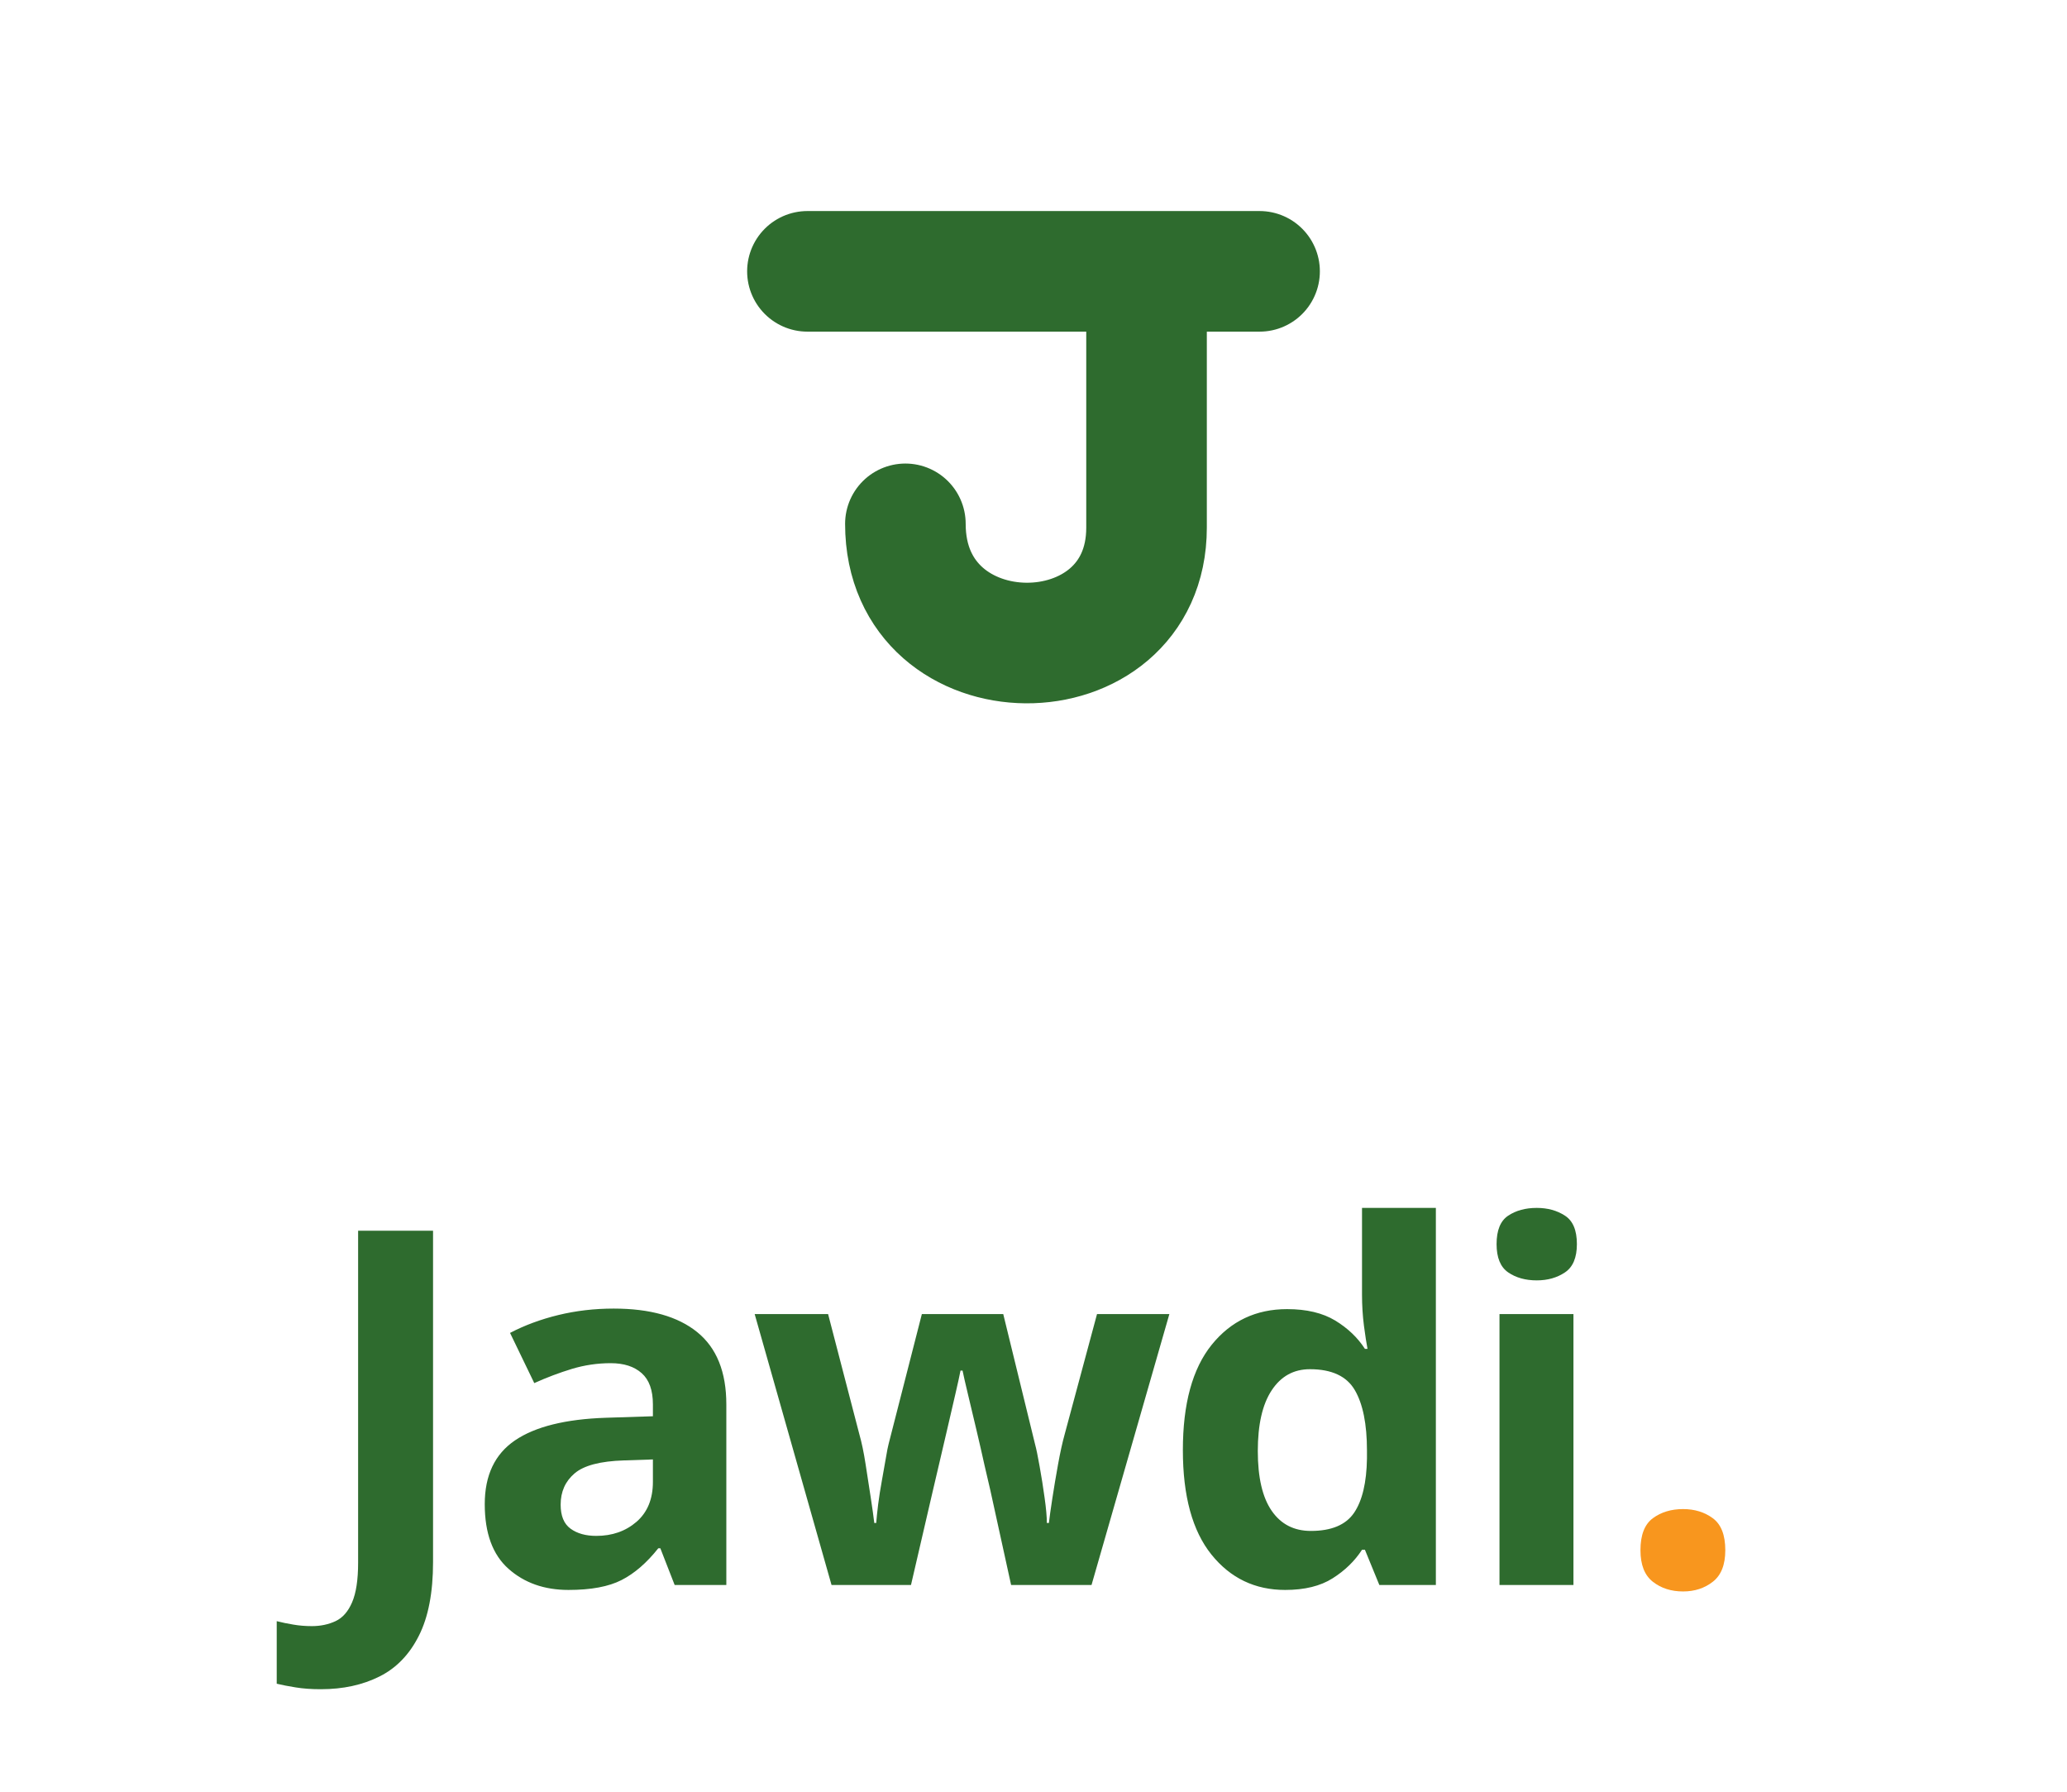
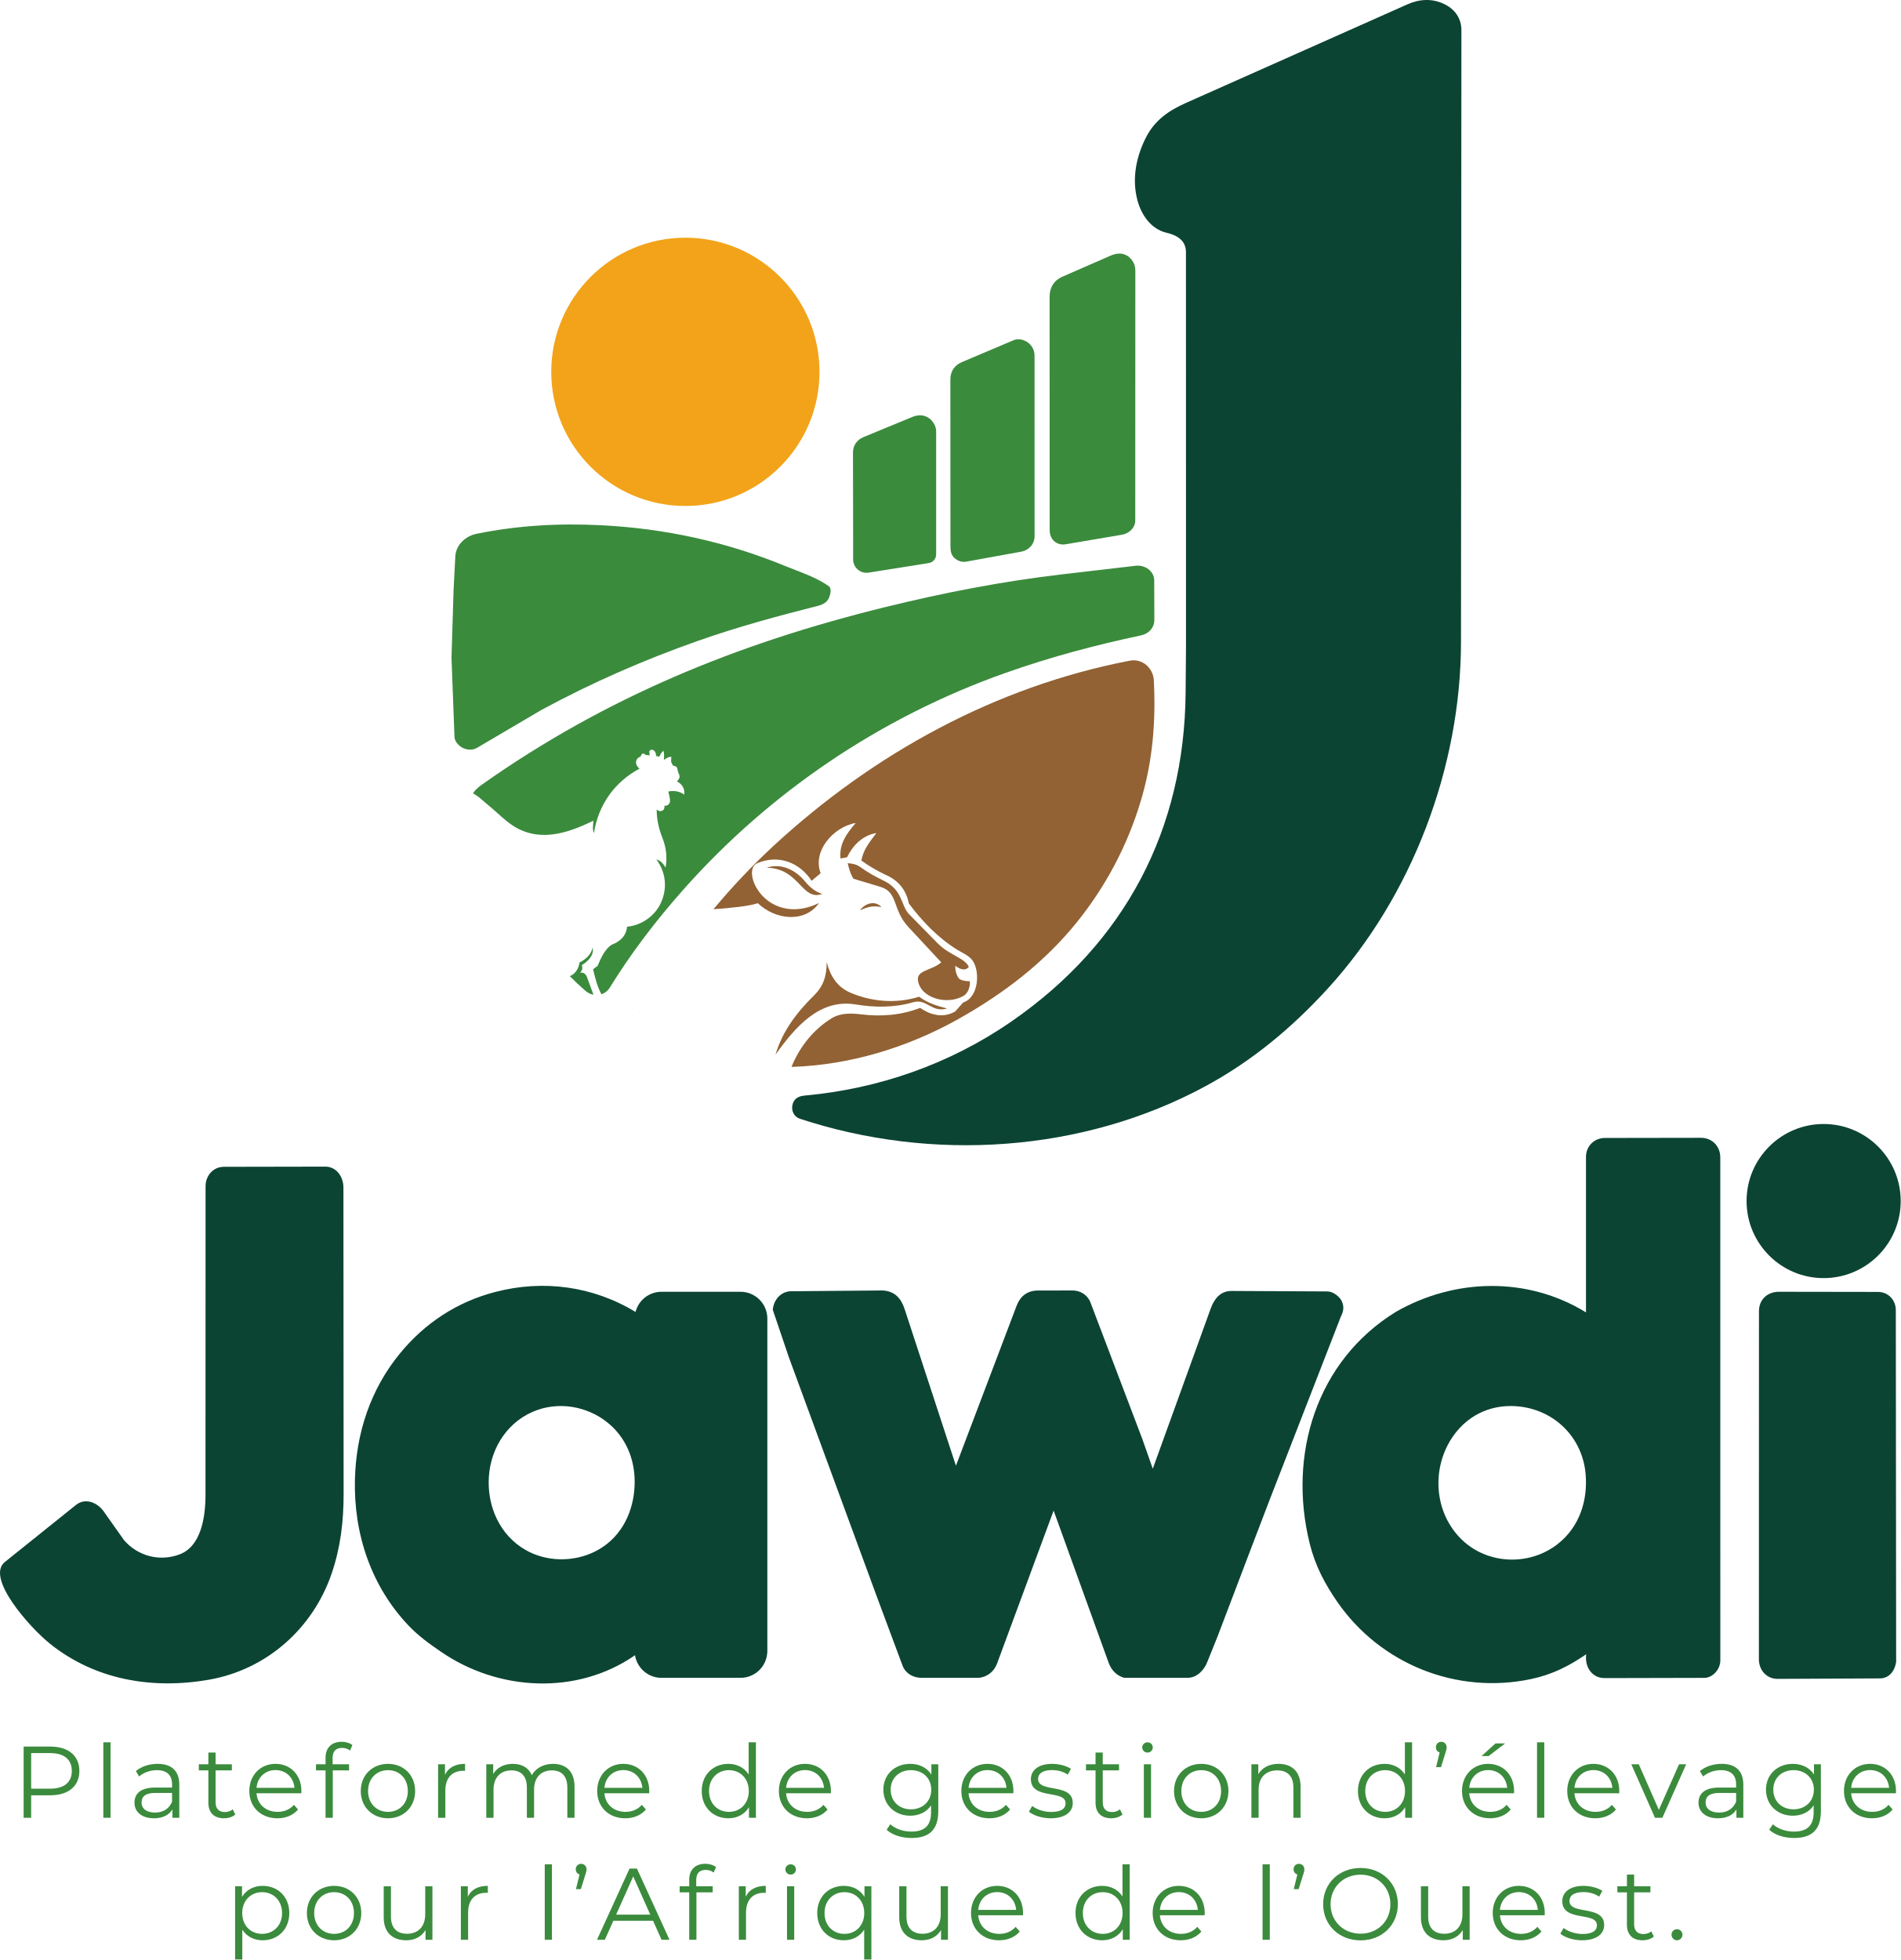
- <svg xmlns="http://www.w3.org/2000/svg" viewBox="0 0 300 260">
-   <svg x="80" y="0" width="140" height="140" viewBox="0 0 1024 1024">
-     <path d="M 272 288 H 752 M 632 288 V 560 C 632 724 376 724 376 556" stroke="#2E6B2E" stroke-width="128" fill="none" stroke-linecap="round" stroke-linejoin="round" />
-   </svg>
-   <text x="150" y="230" text-anchor="middle" font-family="Outfit, sans-serif" font-weight="700" font-size="72" letter-spacing="-2" fill="#2E6B2E">Jawdi<tspan fill="#F8961E">.</tspan>
-   </text>
+ <svg xmlns="http://www.w3.org/2000/svg" viewBox="0 0 509.25 525" role="img" aria-label="Jawdi — plateforme de gestion d'élevage">
+   <path fill="#0C4434" d="M270.99,273.58C301.38,252.55 317.31,222.21 317.61,185.45L317.71,173.18L317.7,67.53C317.7,64.18 314.94,62.92 312.52,62.35C308.33,61.37 305.75,57.59 304.69,53.61C303.16,47.85 304.38,41.84 307.08,36.64C309.4,32.19 313.06,29.64 317.58,27.62L377.06,1.15C380.29,-0.29 383.67,-0.43 386.77,1.03C389.57,2.33 391.49,4.76 391.49,8.07L391.38,171.92C391.36,205.51 378.26,240.17 355.55,264.95C346.04,275.33 335.39,284.21 322.93,290.95C290.02,308.74 249.67,311.32 214.29,299.67C212.67,299.13 211.98,297.52 212.26,296.09C212.58,294.45 213.65,293.63 215.51,293.46C235.35,291.67 254.42,285.04 270.99,273.58Z" />
+   <path fill="#926234" d="M171.33,271.13C171.42,271.15 171.49,271.16 171.58,271.19C171.49,271.21 171.42,271.21 171.32,271.21C171.32,271.18 171.33,271.16 171.33,271.13Z" />
+   <path fill="#926234" d="M220.25,239.46C214.71,241.41 214.26,232.58 205.37,232.42C209.13,231.14 213.02,232.9 215.61,236.05C216.94,237.65 218.35,238.83 220.25,239.46Z" />
+   <path fill="#926234" d="M236.13,243.01C234.13,242.5 232.49,242.84 230.39,243.84C231.55,242.08 234.41,240.99 236.13,243.01Z" />
+   <path fill="#926234" d="M227.79,265.89C233.58,268.38 240.18,268.87 246.24,266.98C248.51,268.69 250.96,269.41 253.75,270.14C249.43,271.32 248.32,267.37 244.58,268.47C239.47,269.95 234.28,269.88 229.22,269.05C219.61,267.46 213.14,274.97 207.75,282.48C209.62,276.17 213.46,271.15 218.05,266.65C220.54,264.18 221.46,261.53 221.46,257.73C222.43,261.43 224.24,264.36 227.79,265.89Z" />
+   <path fill="#926234" d="M255.93,258.68C255.84,259.74 256.13,260.96 256.76,261.94C257.18,262.57 258.44,262.81 259.78,262.84C260.02,263.92 259.41,265.96 258.22,266.69C253.77,269.39 246.5,267.36 245.89,262.51C245.56,259.83 249.84,259.9 252.14,257.76L243.36,248.33C238.98,243.65 240.67,238.99 235.87,237.55L228.65,235.39C227.91,234.36 227.37,232.49 227.09,231.21C228.48,231.31 229.48,231.56 230.34,232.17C232.41,233.66 234.47,234.81 236.73,235.9C241.94,238.42 241.24,242.55 243.59,244.94L251.15,252.64C254.36,255.91 258.48,256.58 259.54,259C258.54,260.21 257.05,259.58 255.93,258.68Z" />
+   <path fill="#926234" d="M305.57,214.64C301.99,226.55 296.2,237.45 288.41,247.11C279.68,257.9 268.83,266.15 256.78,272.93C243.06,280.63 227.56,285.3 212.04,285.78C214.19,280.34 218.12,275.55 222.91,272.68C225.19,271.32 228.01,271.37 230.58,271.69C236.07,272.37 241.35,271.95 246.5,269.97C249.39,271.98 252.77,272.72 255.87,270.94L258,268.54C262.28,267.13 262.56,260.04 260.51,257.25C259.54,255.92 257.78,255.24 256.37,254.36C251.25,251.17 247.07,246.81 243.46,241.99C242.76,238.35 240.57,235.7 237.16,234.3C234.92,233.18 232.85,232.05 230.75,230.5C231.28,227.54 232.89,225.66 234.76,223.14C231.04,223.76 228.44,226.47 226.92,229.62L225.17,229.96C224.73,226.14 226.76,223.31 229.24,220.44C223.2,221.48 217.57,228.06 219.84,233.89L217.42,235.93C214.1,230.86 208.36,228.86 202.86,231.22C199.92,232.49 201.71,238.93 206.65,241.89C210.64,244.26 215.19,243.93 219.4,241.88C215.66,247.25 207.8,246.48 203,241.93C200.84,242.69 195.78,243.23 191.13,243.54C196.09,237.59 201.44,231.91 207.26,226.53C234.07,201.79 266.65,183.91 302.59,176.98C306.11,176.29 308.91,179.03 309.09,182.18C309.67,193.27 308.79,203.99 305.57,214.64Z" />
+   <path fill="#F2A31A" d="M219.53,99.6C219.53,119.45 203.44,135.53 183.6,135.53C163.75,135.53 147.67,119.45 147.67,99.6C147.67,79.76 163.75,63.67 183.6,63.67C203.44,63.67 219.53,79.76 219.53,99.6Z" />
+   <path fill="#3B8B3D" d="M158.93,266.3C158.95,266.34 158.98,266.4 158.99,266.44C158.23,266.31 157.51,265.99 156.88,265.44C155.42,264.17 154.01,262.86 152.64,261.47C154.07,260.92 155.01,259.51 155.25,257.8C156.85,257 158.42,255.7 158.74,253.78C159.24,255.76 157.55,257.54 155.87,258.49C156.11,259.24 156.05,259.87 155.38,260.54C156.33,260.39 156.92,260.89 157.23,261.69L158.93,266.3Z" />
+   <path fill="#3B8B3D" d="M309.23,166.01C309.25,168.16 307.74,169.75 305.63,170.2C293.28,172.82 281.24,176.03 269.25,180.28C236.07,192.03 206.38,212.01 183.05,238.3C175.66,246.64 169.1,255.24 163.28,264.65C162.77,265.46 161.99,266.03 161.12,266.31C160,264.29 159.41,261.87 158.87,259.61L160.08,258.72C160.96,256.69 161.95,254.33 163.81,253.07C166,252.28 167.76,250.73 167.98,248.23C171.92,247.85 175.4,245.33 176.99,241.95C178.85,237.99 178.41,233.69 175.84,230.22C177.02,230.51 177.73,231.43 178.3,232.39C178.78,229.64 178.46,227.01 177.47,224.48C176.48,222 175.91,219.41 175.91,216.84C176.46,217.28 176.91,217.37 177.34,217.18C177.9,216.93 178.05,216.49 178.01,215.81C178.84,215.94 179.54,215.28 179.49,214.44C179.43,213.65 179.24,212.89 179.03,212.01C180.5,211.71 182.06,211.92 183.28,212.84C183.56,211.31 182.68,209.94 181.33,209.32C181.66,208.99 181.98,208.55 182.04,208.17C182.13,207.65 181.77,207.2 181.62,206.7C181.52,206.4 181.49,205.86 181.36,205.61C181.2,205.29 180.6,205.13 180.24,205.03L179.78,204.05L179.83,202.68C179.01,202.75 178.53,203.09 177.83,203.55C177.9,202.65 177.98,202.02 177.73,201.09C177.1,201.62 176.88,202.13 176.61,202.69L175.75,202.49C175.75,201.67 175.4,200.84 174.54,200.8C174.32,200.79 173.9,201.14 173.93,201.35L174.04,202.32L173.01,202.23C172.78,202.02 172.45,201.82 172.25,201.84C171.96,201.86 171.7,202.27 171.65,202.61C171,202.88 170.44,203.32 170.39,204.08C170.34,204.78 170.71,205.43 171.32,205.89C164.64,209.43 160.24,215.68 159.11,223.15C158.63,222.07 158.93,220.98 158.96,219.82C151.71,223.39 144.06,225.75 137,220.89C135.17,219.62 133.65,218.1 131.96,216.65L128.23,213.48C127.74,213.11 127.21,212.78 126.69,212.49C127.29,211.6 128.13,210.85 129.03,210.21C162.31,186.71 197.63,172.33 237.11,162.62C252.84,158.76 268.36,155.73 284.45,153.85L304.26,151.54C306.7,151.26 309.19,152.96 309.2,155.46L309.23,166.01Z" />
+   <path fill="#3B8B3D" d="M145.13,190.11L127.69,200.37C126.62,200.99 125.04,200.89 123.96,200.33C123.11,199.89 121.8,198.79 121.75,197.38L120.95,176.13L121.51,157.93L121.97,149.05C122.12,146.05 124.59,143.6 127.66,142.98C138.75,140.73 149.71,140.12 161.03,140.69C178.13,141.55 194.5,145.11 210.32,151.6C214.38,153.26 218.39,154.5 221.96,156.96C222.97,157.66 222.35,159.51 222.01,160.27C221.55,161.27 220.51,161.92 219.25,162.24C208.32,165.02 197.73,167.87 187.02,171.64C172.53,176.75 158.79,182.74 145.13,190.11Z" />
+   <path fill="#3B8B3D" d="M285.54,145.78C282.94,146.22 281.19,144.37 281.19,142.02L281.17,79.45C281.17,76.99 282.38,75.09 284.52,74.15L297.43,68.51C298.88,67.87 300.45,67.59 301.98,68.51C302.98,69.12 304.14,70.53 304.14,72.34L304.12,139.42C304.11,141.47 302.37,142.92 300.61,143.22L285.54,145.78Z" />
+   <path fill="#3B8B3D" d="M258.78,150.45C257.4,150.7 256.2,149.98 255.58,149.36C254.7,148.47 254.61,147.44 254.61,146.07L254.59,101.66C254.59,99.46 255.69,97.83 257.68,96.99L271.57,91.11C272.83,90.58 274.39,91 275.44,91.8C276.29,92.44 277.14,93.66 277.14,95.25L277.15,143.61C277.15,145.76 275.58,147.41 273.62,147.76L258.78,150.45Z" />
+   <path fill="#3B8B3D" d="M250.78,115.56C250.79,113.97 249.71,112.58 248.83,111.98C247.41,111.02 245.89,111.07 244.41,111.68L231.27,117.1C229.57,117.81 228.5,119.32 228.5,121.21L228.54,144.09L228.54,149.84C228.54,152.05 230.51,153.73 232.7,153.38L248.81,150.82C249.95,150.63 250.78,149.65 250.78,148.51L250.78,115.56Z" />
+   <path fill="#0C4434" d="M503.65,449.57L476.18,449.7C473.21,449.71 471.18,447.31 471.18,444.46L471.2,351.19C471.21,348 473.56,346.01 476.55,346.01L503.08,346.05C505.77,346.05 507.86,348.15 507.86,350.95L507.95,445.16C507.63,447.41 506.18,449.56 503.65,449.57Z" />
+   <path fill="#0C4434" d="M509.17,321.71C509.17,333.11 499.92,342.35 488.52,342.35C477.13,342.35 467.88,333.11 467.88,321.71C467.88,310.31 477.13,301.07 488.52,301.07C499.92,301.07 509.17,310.31 509.17,321.71Z" />
+   <path fill="#0C4434" d="M359.12,347.96C358.52,347.21 357.18,345.94 355.59,345.92L329.89,345.79C326.9,345.78 325.23,347.99 324.33,350.5L308.81,393.41L306.01,385.44L292.12,348.87C291.35,346.84 289.4,345.66 287.33,345.66L277.7,345.68C274.92,345.84 273.24,347.37 272.31,349.82L256.08,392.61L242.32,350.6C241.39,347.75 239.65,345.81 236.42,345.66L211.9,345.87C209.19,345.9 207.21,348.21 207.02,350.85L211.34,363.6L235.05,428.1L241.87,446.39C242.77,448.39 244.75,449.44 246.98,449.42L262.36,449.41C264.59,449.1 266.3,447.72 267.11,445.56L282.25,404.62L296.99,445.38C297.72,447.38 299.13,448.84 301.14,449.41L318.16,449.41C320.54,449.41 322.48,447.48 323.35,445.33L326.16,438.36L335.05,414.99L340.11,401.76L359.19,352.67C360.05,351.05 360.13,349.54 359.12,347.96Z" />
+   <path fill="#0C4434" d="M417.27,413.59C409.67,419.53 398.49,419.07 391.61,412.42C384.03,405.1 383.39,393.05 389.3,384.64C393.55,378.6 400.23,375.86 407.4,376.79C416.75,378 423.88,385.21 424.75,394.7C425.4,401.78 423.2,408.95 417.27,413.59ZM460.84,310.01C460.84,306.97 458.57,304.76 455.69,304.77L429.96,304.81C427.08,304.81 424.86,306.99 424.86,309.91L424.86,351.53C409.11,341.84 389.61,342.4 373.93,351.39C352.6,364.52 344.95,389.72 350.86,413.49C352.33,419.4 354.88,424.22 358.31,429.17C369.78,445.7 390.19,453.98 410.18,449.74C415.83,448.55 420.37,446.23 424.92,443.1C424.47,446.56 426.52,449.5 429.85,449.49L456.55,449.43C458.82,449.43 460.85,447.13 460.85,444.75L460.84,310.01Z" />
+   <path fill="#0C4434" d="M13.42,440.31C7.89,435.88 -3.91,422.57 1.3,418.39L20.34,403.12C22.86,401.1 26.09,402.44 27.81,404.88L33.18,412.48C36.85,416.81 42.79,418.38 48.14,416.34C53.76,414.2 55.05,406.7 55.05,400.37L55.07,317.72C55.07,314.92 57.11,312.55 59.92,312.54L87.15,312.49C90.08,312.48 92,315.15 92,318.09L92.05,399.98C92.06,407.52 91.24,414.45 88.85,421.47C83.8,436.25 71.4,447.23 55.94,449.93C40.77,452.57 25.49,449.98 13.42,440.31Z" />
+   <path fill="#0C4434" d="M159.5,415.53C153.64,418.5 146.39,418.37 140.81,415.18C133.86,411.2 130.45,403.45 130.96,395.58C131.48,387.52 136.33,380.31 144.03,377.65C150.86,375.27 158.63,377.11 163.84,381.99C168.05,385.94 170.02,391.31 170.02,396.94C170.02,397.67 169.98,398.39 169.92,399.14C169.32,405.94 165.93,412.28 159.5,415.53ZM198.38,346.01L177.2,346.01L177.18,346.01C174.07,346.03 171.45,347.99 170.46,350.75C170.37,350.97 170.3,351.19 170.25,351.42C158.92,344.51 145.53,342.7 132.68,346.06C122.42,348.72 113.82,354.38 107.12,362.55C99.27,372.12 95.39,383.84 95.08,396.24C94.71,410.82 99.41,424.93 109.54,435.52C112.1,438.2 115,440.29 118.05,442.38C133.46,453.03 154.55,454.16 170.12,443.36C170.15,443.67 170.23,443.97 170.31,444.26C171.19,447.24 173.93,449.42 177.2,449.42L198.38,449.42C202.06,449.42 205.11,446.64 205.5,443.05C205.55,442.79 205.56,442.51 205.56,442.24L205.56,353.2C205.56,349.22 202.34,346.01 198.38,346.01Z" />
+   <path fill="#3B8B3D" d="M19.24,474.37C19.24,471.32 17.23,469.58 13.41,469.58L8.35,469.58L8.35,479.11L13.41,479.11C17.23,479.11 19.24,477.37 19.24,474.37ZM21.26,474.37C21.26,478.43 18.32,480.88 13.47,480.88L8.35,480.88L8.35,486.9L6.33,486.9L6.33,467.83L13.47,467.83C18.32,467.83 21.26,470.29 21.26,474.37Z" />
+   <path fill="#3B8B3D" d="M27.68,466.69H29.62V486.9H27.68ZZ" />
+   <path fill="#3B8B3D" d="M46.09,482.6L46.09,480.25L41.6,480.25C38.82,480.25 37.92,481.34 37.92,482.81C37.92,484.47 39.26,485.51 41.55,485.51C43.72,485.51 45.33,484.47 46.09,482.6ZM48.03,478.02L48.03,486.9L46.18,486.9L46.18,484.67C45.3,486.14 43.62,487.04 41.25,487.04C38.01,487.04 36.02,485.35 36.02,482.87C36.02,480.66 37.43,478.81 41.55,478.81L46.09,478.81L46.09,477.94C46.09,475.49 44.71,474.15 42.04,474.15C40.18,474.15 38.44,474.81 37.27,475.84L36.4,474.4C37.84,473.17 39.97,472.46 42.23,472.46C45.93,472.46 48.03,474.32 48.03,478.02Z" />
+   <path fill="#3B8B3D" d="M63.03,486.03C62.27,486.71 61.13,487.04 60.01,487.04C57.31,487.04 55.82,485.51 55.82,482.87L55.82,474.21L53.26,474.21L53.26,472.57L55.82,472.57L55.82,469.44L57.75,469.44L57.75,472.57L62.11,472.57L62.11,474.21L57.75,474.21L57.75,482.76C57.75,484.45 58.62,485.37 60.23,485.37C61.02,485.37 61.81,485.13 62.35,484.64L63.03,486.03Z" />
+   <path fill="#3B8B3D" d="M68.72,478.89L78.88,478.89C78.64,476.09 76.6,474.13 73.79,474.13C71.01,474.13 68.97,476.09 68.72,478.89ZM80.71,480.34L68.72,480.34C68.94,483.33 71.23,485.32 74.36,485.32C76.11,485.32 77.66,484.69 78.75,483.44L79.84,484.69C78.56,486.22 76.57,487.04 74.31,487.04C69.84,487.04 66.79,483.99 66.79,479.74C66.79,475.49 69.76,472.46 73.79,472.46C77.82,472.46 80.74,475.43 80.74,479.74C80.74,479.9 80.71,480.12 80.71,480.34Z" />
+   <path fill="#3B8B3D" d="M89.1,470.88L89.1,472.57L93.51,472.57L93.51,474.21L89.15,474.21L89.15,486.9L87.21,486.9L87.21,474.21L84.65,474.21L84.65,472.57L87.21,472.57L87.21,470.8C87.21,468.24 88.74,466.55 91.55,466.55C92.61,466.55 93.7,466.85 94.4,467.45L93.75,468.9C93.21,468.43 92.45,468.19 91.63,468.19C89.97,468.19 89.1,469.11 89.1,470.88Z" />
+   <path fill="#3B8B3D" d="M109.25,479.74C109.25,476.39 106.99,474.15 103.94,474.15C100.89,474.15 98.6,476.39 98.6,479.74C98.6,483.09 100.89,485.32 103.94,485.32C106.99,485.32 109.25,483.09 109.25,479.74ZM96.64,479.74C96.64,475.49 99.74,472.46 103.94,472.46C108.13,472.46 111.21,475.49 111.21,479.74C111.21,483.99 108.13,487.04 103.94,487.04C99.74,487.04 96.64,483.99 96.64,479.74Z" />
+   <path fill="#3B8B3D" d="M124.58,472.46L124.58,474.34C124.42,474.34 124.25,474.32 124.12,474.32C121.12,474.32 119.3,476.22 119.3,479.6L119.3,486.9L117.36,486.9L117.36,472.57L119.21,472.57L119.21,475.38C120.11,473.47 121.94,472.46 124.58,472.46Z" />
+   <path fill="#3B8B3D" d="M153.91,478.59L153.91,486.9L151.98,486.9L151.98,478.78C151.98,475.76 150.45,474.21 147.87,474.21C144.92,474.21 143.07,476.11 143.07,479.38L143.07,486.9L141.14,486.9L141.14,478.78C141.14,475.76 139.61,474.21 137,474.21C134.08,474.21 132.21,476.11 132.21,479.38L132.21,486.9L130.27,486.9L130.27,472.57L132.12,472.57L132.12,475.19C133.13,473.47 134.98,472.46 137.38,472.46C139.75,472.46 141.6,473.47 142.47,475.49C143.51,473.64 145.55,472.46 148.14,472.46C151.62,472.46 153.91,474.48 153.91,478.59Z" />
+   <path fill="#3B8B3D" d="M161.92,478.89L172.08,478.89C171.83,476.09 169.79,474.13 166.98,474.13C164.2,474.13 162.16,476.09 161.92,478.89ZM173.9,480.34L161.92,480.34C162.13,483.33 164.42,485.32 167.55,485.32C169.3,485.32 170.85,484.69 171.94,483.44L173.03,484.69C171.75,486.22 169.76,487.04 167.5,487.04C163.03,487.04 159.98,483.99 159.98,479.74C159.98,475.49 162.95,472.46 166.98,472.46C171.01,472.46 173.93,475.43 173.93,479.74C173.93,479.9 173.9,480.12 173.9,480.34Z" />
+   <path fill="#3B8B3D" d="M200.59,479.74C200.59,476.39 198.3,474.15 195.28,474.15C192.23,474.15 189.94,476.39 189.94,479.74C189.94,483.09 192.23,485.32 195.28,485.32C198.3,485.32 200.59,483.09 200.59,479.74ZM202.5,466.69L202.5,486.9L200.64,486.9L200.64,484.07C199.47,486 197.48,487.04 195.11,487.04C191.03,487.04 187.98,484.07 187.98,479.74C187.98,475.41 191.03,472.46 195.11,472.46C197.4,472.46 199.36,473.45 200.56,475.3L200.56,466.69L202.5,466.69Z" />
+   <path fill="#3B8B3D" d="M210.58,478.89L220.74,478.89C220.5,476.09 218.45,474.13 215.65,474.13C212.87,474.13 210.83,476.09 210.58,478.89ZM222.57,480.34L210.58,480.34C210.8,483.33 213.09,485.32 216.22,485.32C217.96,485.32 219.51,484.69 220.6,483.44L221.69,484.69C220.41,486.22 218.43,487.04 216.17,487.04C211.7,487.04 208.65,483.99 208.65,479.74C208.65,475.49 211.62,472.46 215.65,472.46C219.68,472.46 222.59,475.43 222.59,479.74C222.59,479.9 222.57,480.12 222.57,480.34Z" />
+   <path fill="#3B8B3D" d="M249.47,479.38C249.47,476.28 247.18,474.15 244.02,474.15C240.87,474.15 238.6,476.28 238.6,479.38C238.6,482.49 240.87,484.64 244.02,484.64C247.18,484.64 249.47,482.49 249.47,479.38ZM251.35,472.57L251.35,485.16C251.35,490.09 248.93,492.32 244.19,492.32C241.57,492.32 239.01,491.53 237.52,490.11L238.5,488.64C239.86,489.87 241.93,490.6 244.13,490.6C247.76,490.6 249.42,488.94 249.42,485.4L249.42,483.58C248.22,485.4 246.18,486.35 243.83,486.35C239.75,486.35 236.64,483.49 236.64,479.38C236.64,475.27 239.75,472.46 243.83,472.46C246.23,472.46 248.3,473.45 249.5,475.32L249.5,472.57L251.35,472.57Z" />
+   <path fill="#3B8B3D" d="M259.46,478.89L269.62,478.89C269.38,476.09 267.34,474.13 264.53,474.13C261.75,474.13 259.71,476.09 259.46,478.89ZM271.45,480.34L259.46,480.34C259.68,483.33 261.97,485.32 265.1,485.32C266.85,485.32 268.4,484.69 269.49,483.44L270.58,484.69C269.3,486.22 267.31,487.04 265.05,487.04C260.58,487.04 257.53,483.99 257.53,479.74C257.53,475.49 260.5,472.46 264.53,472.46C268.56,472.46 271.48,475.43 271.48,479.74C271.48,479.9 271.45,480.12 271.45,480.34Z" />
+   <path fill="#3B8B3D" d="M275.64,485.27L276.51,483.74C277.66,484.64 279.59,485.35 281.6,485.35C284.33,485.35 285.45,484.42 285.45,483.01C285.45,479.27 276.16,482.21 276.16,476.55C276.16,474.21 278.17,472.46 281.82,472.46C283.68,472.46 285.69,472.98 286.89,473.8L286.04,475.35C284.79,474.48 283.29,474.13 281.82,474.13C279.24,474.13 278.09,475.13 278.09,476.49C278.09,480.36 287.38,477.45 287.38,482.95C287.38,485.43 285.2,487.04 281.47,487.04C279.1,487.04 276.81,486.27 275.64,485.27Z" />
+   <path fill="#3B8B3D" d="M300.7,486.03C299.93,486.71 298.79,487.04 297.67,487.04C294.98,487.04 293.48,485.51 293.48,482.87L293.48,474.21L290.92,474.21L290.92,472.57L293.48,472.57L293.48,469.44L295.41,469.44L295.41,472.57L299.77,472.57L299.77,474.21L295.41,474.21L295.41,482.76C295.41,484.45 296.28,485.37 297.89,485.37C298.68,485.37 299.47,485.13 300.01,484.64L300.7,486.03Z" />
+   <path fill="#3B8B3D" d="M306.42,472.57H308.35V486.9H306.42ZZM305.98,468.05C305.98,467.32 306.61,466.69 307.39,466.69C308.18,466.69 308.81,467.29 308.81,468.03C308.81,468.82 308.21,469.44 307.39,469.44C306.61,469.44 305.98,468.82 305.98,468.05Z" />
+   <path fill="#3B8B3D" d="M327.11,479.74C327.11,476.39 324.85,474.15 321.8,474.15C318.75,474.15 316.47,476.39 316.47,479.74C316.47,483.09 318.75,485.32 321.8,485.32C324.85,485.32 327.11,483.09 327.11,479.74ZM314.5,479.74C314.5,475.49 317.61,472.46 321.8,472.46C326,472.46 329.08,475.49 329.08,479.74C329.08,483.99 326,487.04 321.8,487.04C317.61,487.04 314.5,483.99 314.5,479.74Z" />
+   <path fill="#3B8B3D" d="M348.41,478.59L348.41,486.9L346.48,486.9L346.48,478.78C346.48,475.76 344.9,474.21 342.17,474.21C339.1,474.21 337.16,476.11 337.16,479.38L337.16,486.9L335.23,486.9L335.23,472.57L337.08,472.57L337.08,475.22C338.11,473.47 340.05,472.46 342.53,472.46C346.01,472.46 348.41,474.48 348.41,478.59Z" />
+   <path fill="#3B8B3D" d="M376.38,479.74C376.38,476.39 374.09,474.15 371.07,474.15C368.02,474.15 365.73,476.39 365.73,479.74C365.73,483.09 368.02,485.32 371.07,485.32C374.09,485.32 376.38,483.09 376.38,479.74ZM378.28,466.69L378.28,486.9L376.43,486.9L376.43,484.07C375.26,486 373.27,487.04 370.9,487.04C366.82,487.04 363.77,484.07 363.77,479.74C363.77,475.41 366.82,472.46 370.9,472.46C373.19,472.46 375.15,473.45 376.35,475.3L376.35,466.69L378.28,466.69Z" />
+   <path fill="#3B8B3D" d="M387.54,468.03C387.54,468.49 387.43,468.82 387.19,469.58L386.02,473.34L384.71,473.34L385.66,469.41C385.06,469.22 384.66,468.73 384.66,468.03C384.66,467.15 385.28,466.55 386.1,466.55C386.94,466.55 387.54,467.21 387.54,468.03Z" />
+   <path fill="#3B8B3D" d="M398.79,470.37L396.88,470.37L400.62,466.99L403.2,466.99L398.79,470.37ZM393.59,478.89L403.75,478.89C403.5,476.09 401.46,474.13 398.65,474.13C395.88,474.13 393.83,476.09 393.59,478.89ZM405.57,480.34L393.59,480.34C393.81,483.33 396.09,485.32 399.23,485.32C400.97,485.32 402.52,484.69 403.61,483.44L404.7,484.69C403.42,486.22 401.43,487.04 399.17,487.04C394.7,487.04 391.65,483.99 391.65,479.74C391.65,475.49 394.62,472.46 398.65,472.46C402.68,472.46 405.6,475.43 405.6,479.74C405.6,479.9 405.57,480.12 405.57,480.34Z" />
+   <path fill="#3B8B3D" d="M411.75,466.69H413.69V486.9H411.75ZZ" />
+   <path fill="#3B8B3D" d="M421.77,478.89L431.93,478.89C431.69,476.09 429.65,474.13 426.84,474.13C424.06,474.13 422.02,476.09 421.77,478.89ZM433.76,480.34L421.77,480.34C421.99,483.33 424.28,485.32 427.41,485.32C429.16,485.32 430.71,484.69 431.8,483.44L432.89,484.69C431.61,486.22 429.62,487.04 427.36,487.04C422.89,487.04 419.84,483.99 419.84,479.74C419.84,475.49 422.81,472.46 426.84,472.46C430.87,472.46 433.78,475.43 433.78,479.74C433.78,479.9 433.76,480.12 433.76,480.34Z" />
+   <path fill="#3B8B3D" d="M451.7,472.57L445.33,486.9L443.34,486.9L437,472.57L439.01,472.57L444.38,484.78L449.8,472.57L451.7,472.57Z" />
+   <path fill="#3B8B3D" d="M465.08,482.6L465.08,480.25L460.58,480.25C457.8,480.25 456.91,481.34 456.91,482.81C456.91,484.47 458.24,485.51 460.53,485.51C462.71,485.51 464.31,484.47 465.08,482.6ZM467.01,478.02L467.01,486.9L465.16,486.9L465.16,484.67C464.29,486.14 462.6,487.04 460.23,487.04C456.99,487.04 455,485.35 455,482.87C455,480.66 456.42,478.81 460.53,478.81L465.08,478.81L465.08,477.94C465.08,475.49 463.69,474.15 461.02,474.15C459.17,474.15 457.42,474.81 456.25,475.84L455.38,474.4C456.82,473.17 458.95,472.46 461.21,472.46C464.91,472.46 467.01,474.32 467.01,478.02Z" />
+   <path fill="#3B8B3D" d="M485.91,479.38C485.91,476.28 483.62,474.15 480.46,474.15C477.3,474.15 475.04,476.28 475.04,479.38C475.04,482.49 477.3,484.64 480.46,484.64C483.62,484.64 485.91,482.49 485.91,479.38ZM487.79,472.57L487.79,485.16C487.79,490.09 485.36,492.32 480.62,492.32C478.01,492.32 475.45,491.53 473.95,490.11L474.93,488.64C476.29,489.87 478.37,490.6 480.57,490.6C484.19,490.6 485.85,488.94 485.85,485.4L485.85,483.58C484.66,485.4 482.61,486.35 480.27,486.35C476.19,486.35 473.08,483.49 473.08,479.38C473.08,475.27 476.19,472.46 480.27,472.46C482.67,472.46 484.74,473.45 485.94,475.32L485.94,472.57L487.79,472.57Z" />
+   <path fill="#3B8B3D" d="M495.9,478.89L506.06,478.89C505.82,476.09 503.77,474.13 500.97,474.13C498.19,474.13 496.15,476.09 495.9,478.89ZM507.89,480.34L495.9,480.34C496.12,483.33 498.41,485.32 501.54,485.32C503.28,485.32 504.84,484.69 505.92,483.44L507.01,484.69C505.73,486.22 503.75,487.04 501.49,487.04C497.02,487.04 493.97,483.99 493.97,479.74C493.97,475.49 496.94,472.46 500.97,472.46C505,472.46 507.91,475.43 507.91,479.74C507.91,479.9 507.89,480.12 507.89,480.34Z" />
+   <path fill="#3B8B3D" d="M75.56,512.42C75.56,509.09 73.25,506.83 70.22,506.83C67.17,506.83 64.89,509.09 64.89,512.42C64.89,515.77 67.17,518 70.22,518C73.25,518 75.56,515.77 75.56,512.42ZM77.5,512.42C77.5,516.77 74.45,519.72 70.36,519.72C68.07,519.72 66.11,518.74 64.91,516.88L64.91,524.86L62.98,524.86L62.98,505.25L64.83,505.25L64.83,508.09C66,506.18 67.99,505.14 70.36,505.14C74.45,505.14 77.5,508.09 77.5,512.42Z" />
+   <path fill="#3B8B3D" d="M94.82,512.42C94.82,509.07 92.56,506.83 89.5,506.83C86.45,506.83 84.17,509.07 84.17,512.42C84.17,515.77 86.45,518 89.5,518C92.56,518 94.82,515.77 94.82,512.42ZM82.21,512.42C82.21,508.17 85.31,505.14 89.5,505.14C93.7,505.14 96.78,508.17 96.78,512.42C96.78,516.67 93.7,519.72 89.5,519.72C85.31,519.72 82.21,516.67 82.21,512.42Z" />
+   <path fill="#3B8B3D" d="M115.84,505.25L115.84,519.58L113.99,519.58L113.99,516.97C112.98,518.71 111.13,519.72 108.84,519.72C105.19,519.72 102.79,517.67 102.79,513.56L102.79,505.25L104.73,505.25L104.73,513.37C104.73,516.42 106.31,517.97 109.03,517.97C112.03,517.97 113.91,516.04 113.91,512.77L113.91,505.25L115.84,505.25Z" />
+   <path fill="#3B8B3D" d="M130.68,505.14L130.68,507.02C130.52,507.02 130.35,507 130.22,507C127.22,507 125.4,508.9 125.4,512.28L125.4,519.58L123.46,519.58L123.46,505.25L125.32,505.25L125.32,508.06C126.21,506.15 128.04,505.14 130.68,505.14Z" />
+   <path fill="#3B8B3D" d="M145.93,499.37H147.86V519.58H145.93ZZ" />
+   <path fill="#3B8B3D" d="M157.12,500.71C157.12,501.17 157.02,501.5 156.77,502.26L155.6,506.02L154.29,506.02L155.25,502.1C154.65,501.9 154.24,501.41 154.24,500.71C154.24,499.83 154.86,499.24 155.68,499.24C156.53,499.24 157.12,499.89 157.12,500.71Z" />
+   <path fill="#3B8B3D" d="M174.2,512.85L169.63,502.61L165.05,512.85L174.2,512.85ZM174.94,514.49L164.31,514.49L162.03,519.58L159.93,519.58L168.64,500.52L170.63,500.52L179.35,519.58L177.22,519.58L174.94,514.49Z" />
+   <path fill="#3B8B3D" d="M186.51,503.56L186.51,505.25L190.92,505.25L190.92,506.89L186.56,506.89L186.56,519.58L184.63,519.58L184.63,506.89L182.07,506.89L182.07,505.25L184.63,505.25L184.63,503.48C184.63,500.92 186.16,499.23 188.96,499.23C190.02,499.23 191.11,499.53 191.82,500.13L191.17,501.58C190.62,501.11 189.86,500.87 189.04,500.87C187.38,500.87 186.51,501.79 186.51,503.56Z" />
+   <path fill="#3B8B3D" d="M205.14,505.14L205.14,507.02C204.97,507.02 204.81,507 204.67,507C201.68,507 199.85,508.9 199.85,512.28L199.85,519.58L197.92,519.58L197.92,505.25L199.77,505.25L199.77,508.06C200.67,506.15 202.49,505.14 205.14,505.14Z" />
+   <path fill="#3B8B3D" d="M210.83,505.25H212.76V519.58H210.83ZZM210.39,500.73C210.39,500 211.02,499.37 211.81,499.37C212.6,499.37 213.22,499.97 213.22,500.71C213.22,501.5 212.62,502.12 211.81,502.12C211.02,502.12 210.39,501.5 210.39,500.73Z" />
+   <path fill="#3B8B3D" d="M231.52,512.42C231.52,509.09 229.24,506.83 226.21,506.83C223.16,506.83 220.88,509.09 220.88,512.42C220.88,515.77 223.16,518 226.21,518C229.24,518 231.52,515.77 231.52,512.42ZM233.43,505.25L233.43,524.86L231.5,524.86L231.5,516.88C230.3,518.74 228.34,519.72 226.05,519.72C221.96,519.72 218.92,516.77 218.92,512.42C218.92,508.09 221.96,505.14 226.05,505.14C228.42,505.14 230.41,506.18 231.58,508.09L231.58,505.25L233.43,505.25Z" />
+   <path fill="#3B8B3D" d="M253.94,505.25L253.94,519.58L252.09,519.58L252.09,516.97C251.08,518.71 249.23,519.72 246.94,519.72C243.29,519.72 240.89,517.67 240.89,513.56L240.89,505.25L242.83,505.25L242.83,513.37C242.83,516.42 244.41,517.97 247.13,517.97C250.13,517.97 252,516.04 252,512.77L252,505.25L253.94,505.25Z" />
+   <path fill="#3B8B3D" d="M262.05,511.57L272.21,511.57C271.97,508.77 269.92,506.81 267.12,506.81C264.34,506.81 262.3,508.77 262.05,511.57ZM274.04,513.02L262.05,513.02C262.27,516.01 264.56,518 267.69,518C269.43,518 270.99,517.37 272.08,516.12L273.17,517.37C271.88,518.9 269.9,519.72 267.64,519.72C263.17,519.72 260.12,516.67 260.12,512.42C260.12,508.17 263.09,505.14 267.12,505.14C271.15,505.14 274.06,508.11 274.06,512.42C274.06,512.58 274.04,512.8 274.04,513.02Z" />
+   <path fill="#3B8B3D" d="M300.72,512.42C300.72,509.07 298.44,506.83 295.41,506.83C292.36,506.83 290.08,509.07 290.08,512.42C290.08,515.77 292.36,518 295.41,518C298.44,518 300.72,515.77 300.72,512.42ZM302.63,499.37L302.63,519.58L300.78,519.58L300.78,516.75C299.61,518.68 297.62,519.72 295.25,519.72C291.16,519.72 288.11,516.75 288.11,512.42C288.11,508.09 291.16,505.14 295.25,505.14C297.54,505.14 299.5,506.13 300.7,507.98L300.7,499.37L302.63,499.37Z" />
+   <path fill="#3B8B3D" d="M310.72,511.57L320.88,511.57C320.63,508.77 318.59,506.81 315.78,506.81C313.01,506.81 310.96,508.77 310.72,511.57ZM322.7,513.02L310.72,513.02C310.94,516.01 313.22,518 316.36,518C318.1,518 319.65,517.37 320.74,516.12L321.83,517.37C320.55,518.9 318.56,519.72 316.3,519.72C311.83,519.72 308.78,516.67 308.78,512.42C308.78,508.17 311.75,505.14 315.78,505.14C319.81,505.14 322.73,508.11 322.73,512.42C322.73,512.58 322.7,512.8 322.7,513.02Z" />
+   <path fill="#3B8B3D" d="M338.22,499.37H340.16V519.58H338.22ZZ" />
+   <path fill="#3B8B3D" d="M349.42,500.71C349.42,501.17 349.31,501.5 349.06,502.26L347.89,506.02L346.58,506.02L347.54,502.1C346.94,501.9 346.53,501.41 346.53,500.71C346.53,499.83 347.16,499.24 347.97,499.24C348.82,499.24 349.42,499.89 349.42,500.71Z" />
+   <path fill="#3B8B3D" d="M372.46,510.05C372.46,505.5 369.05,502.15 364.48,502.15C359.87,502.15 356.44,505.5 356.44,510.05C356.44,514.6 359.87,517.95 364.48,517.95C369.05,517.95 372.46,514.6 372.46,510.05ZM354.45,510.05C354.45,504.49 358.7,500.35 364.48,500.35C370.2,500.35 374.47,504.46 374.47,510.05C374.47,515.63 370.2,519.74 364.48,519.74C358.7,519.74 354.45,515.6 354.45,510.05Z" />
+   <path fill="#3B8B3D" d="M393.7,505.25L393.7,519.58L391.85,519.58L391.85,516.97C390.84,518.71 388.99,519.72 386.7,519.72C383.05,519.72 380.65,517.67 380.65,513.56L380.65,505.25L382.59,505.25L382.59,513.37C382.59,516.42 384.16,517.97 386.89,517.97C389.89,517.97 391.76,516.04 391.76,512.77L391.76,505.25L393.7,505.25Z" />
+   <path fill="#3B8B3D" d="M401.81,511.57L411.97,511.57C411.73,508.77 409.68,506.81 406.88,506.81C404.1,506.81 402.06,508.77 401.81,511.57ZM413.8,513.02L401.81,513.02C402.03,516.01 404.32,518 407.45,518C409.19,518 410.75,517.37 411.84,516.12L412.93,517.37C411.64,518.9 409.66,519.72 407.4,519.72C402.93,519.72 399.88,516.67 399.88,512.42C399.88,508.17 402.85,505.14 406.88,505.14C410.91,505.14 413.82,508.11 413.82,512.42C413.82,512.58 413.8,512.8 413.8,513.02Z" />
+   <path fill="#3B8B3D" d="M417.99,517.95L418.86,516.42C420,517.32 421.94,518.03 423.95,518.03C426.68,518.03 427.79,517.1 427.79,515.69C427.79,511.95 418.51,514.9 418.51,509.23C418.51,506.89 420.52,505.14 424.17,505.14C426.02,505.14 428.04,505.66 429.24,506.48L428.39,508.03C427.14,507.16 425.64,506.81 424.17,506.81C421.58,506.81 420.44,507.81 420.44,509.18C420.44,513.04 429.73,510.13 429.73,515.63C429.73,518.11 427.55,519.72 423.82,519.72C421.45,519.72 419.16,518.95 417.99,517.95Z" />
+   <path fill="#3B8B3D" d="M443.04,518.71C442.28,519.39 441.14,519.72 440.02,519.72C437.32,519.72 435.83,518.19 435.83,515.55L435.83,506.89L433.27,506.89L433.27,505.25L435.83,505.25L435.83,502.12L437.76,502.12L437.76,505.25L442.12,505.25L442.12,506.89L437.76,506.89L437.76,515.44C437.76,517.13 438.63,518.05 440.24,518.05C441.03,518.05 441.82,517.81 442.36,517.32L443.04,518.71Z" />
+   <path fill="#3B8B3D" d="M447.78,518.22C447.78,517.37 448.44,516.75 449.23,516.75C450.02,516.75 450.7,517.37 450.7,518.22C450.7,519.06 450.02,519.72 449.23,519.72C448.44,519.72 447.78,519.06 447.78,518.22Z" />
</svg>
